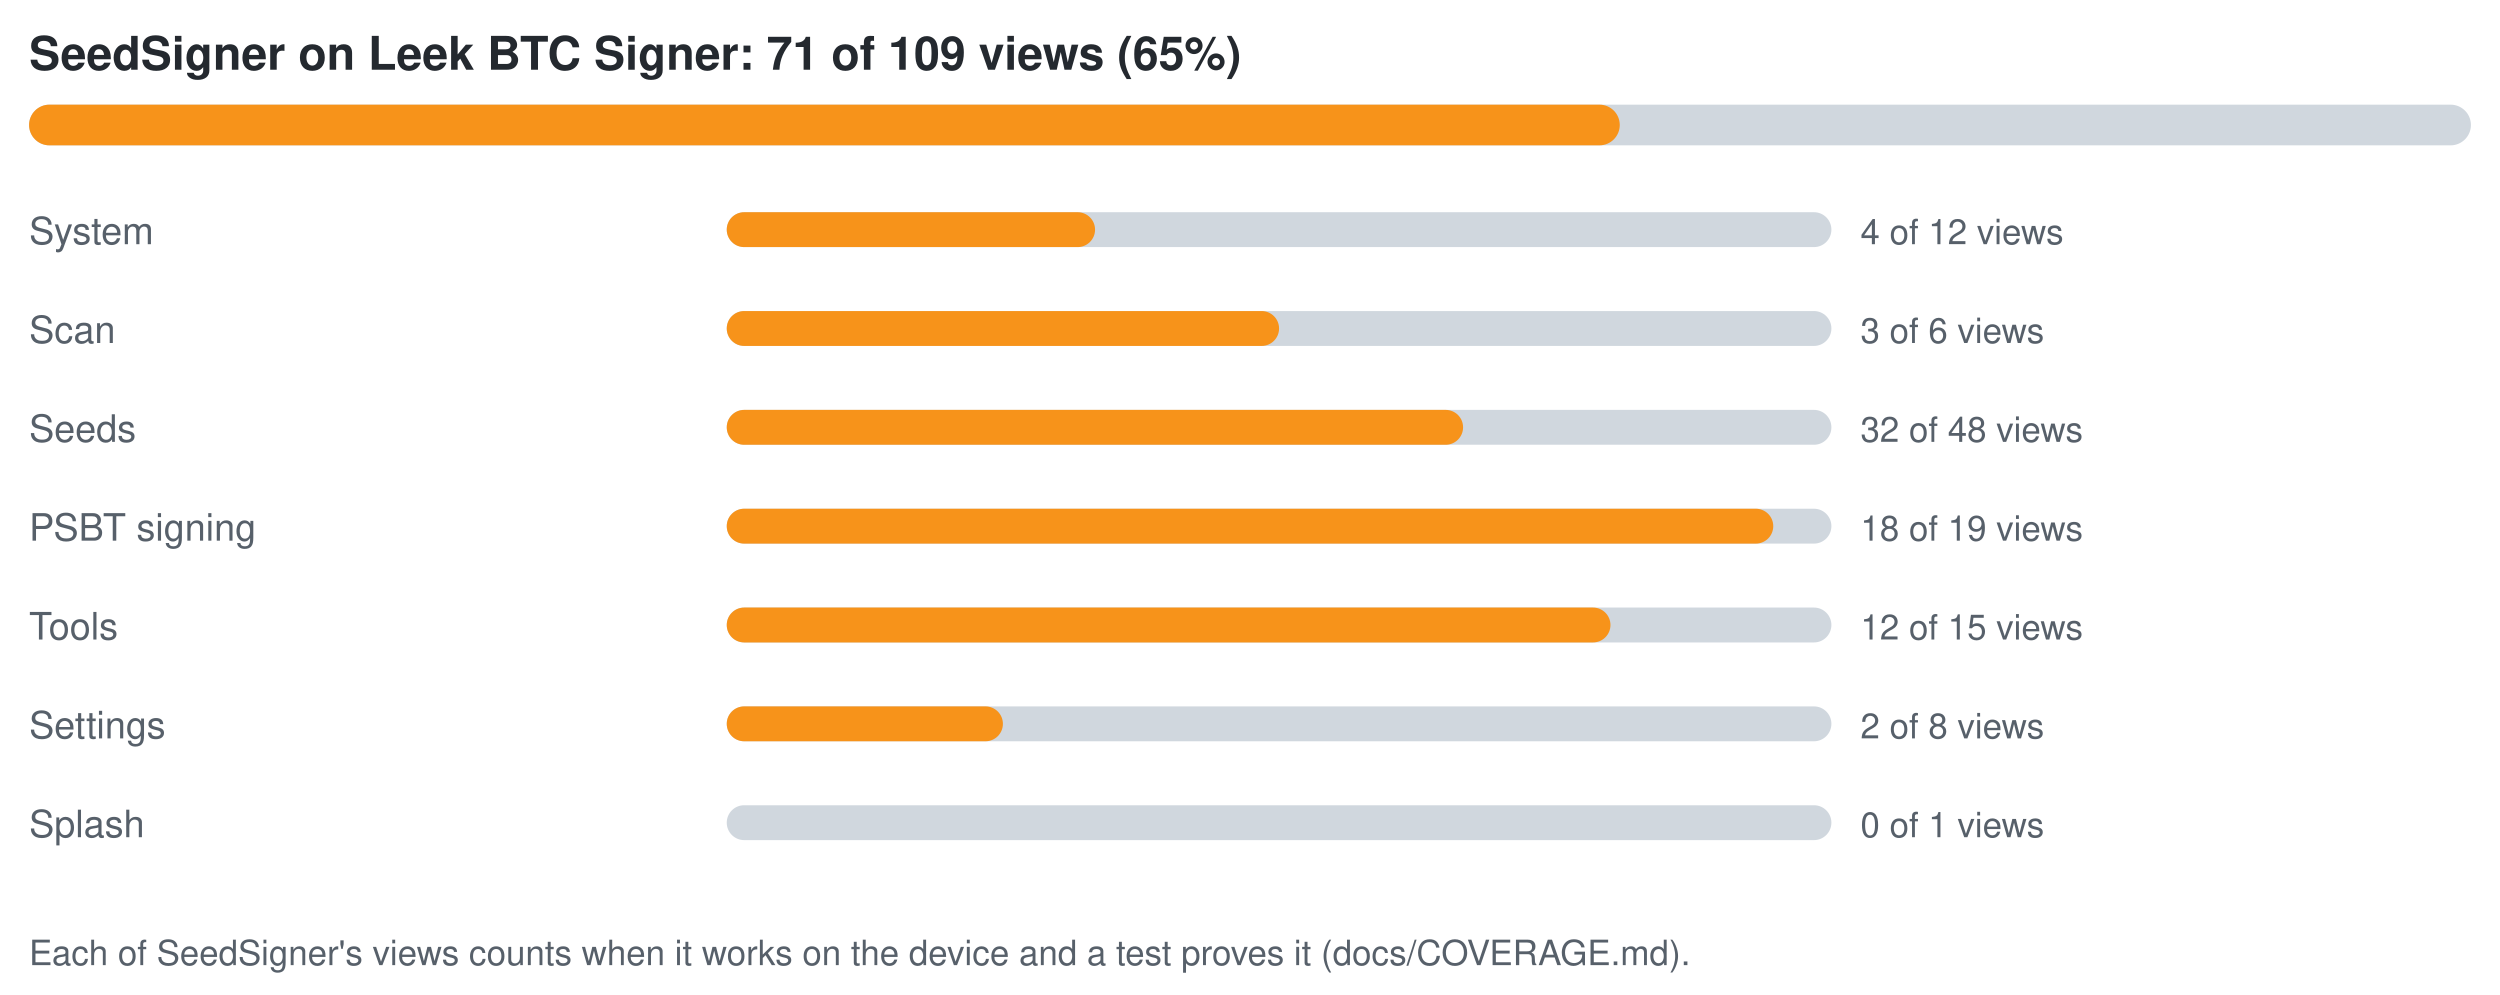
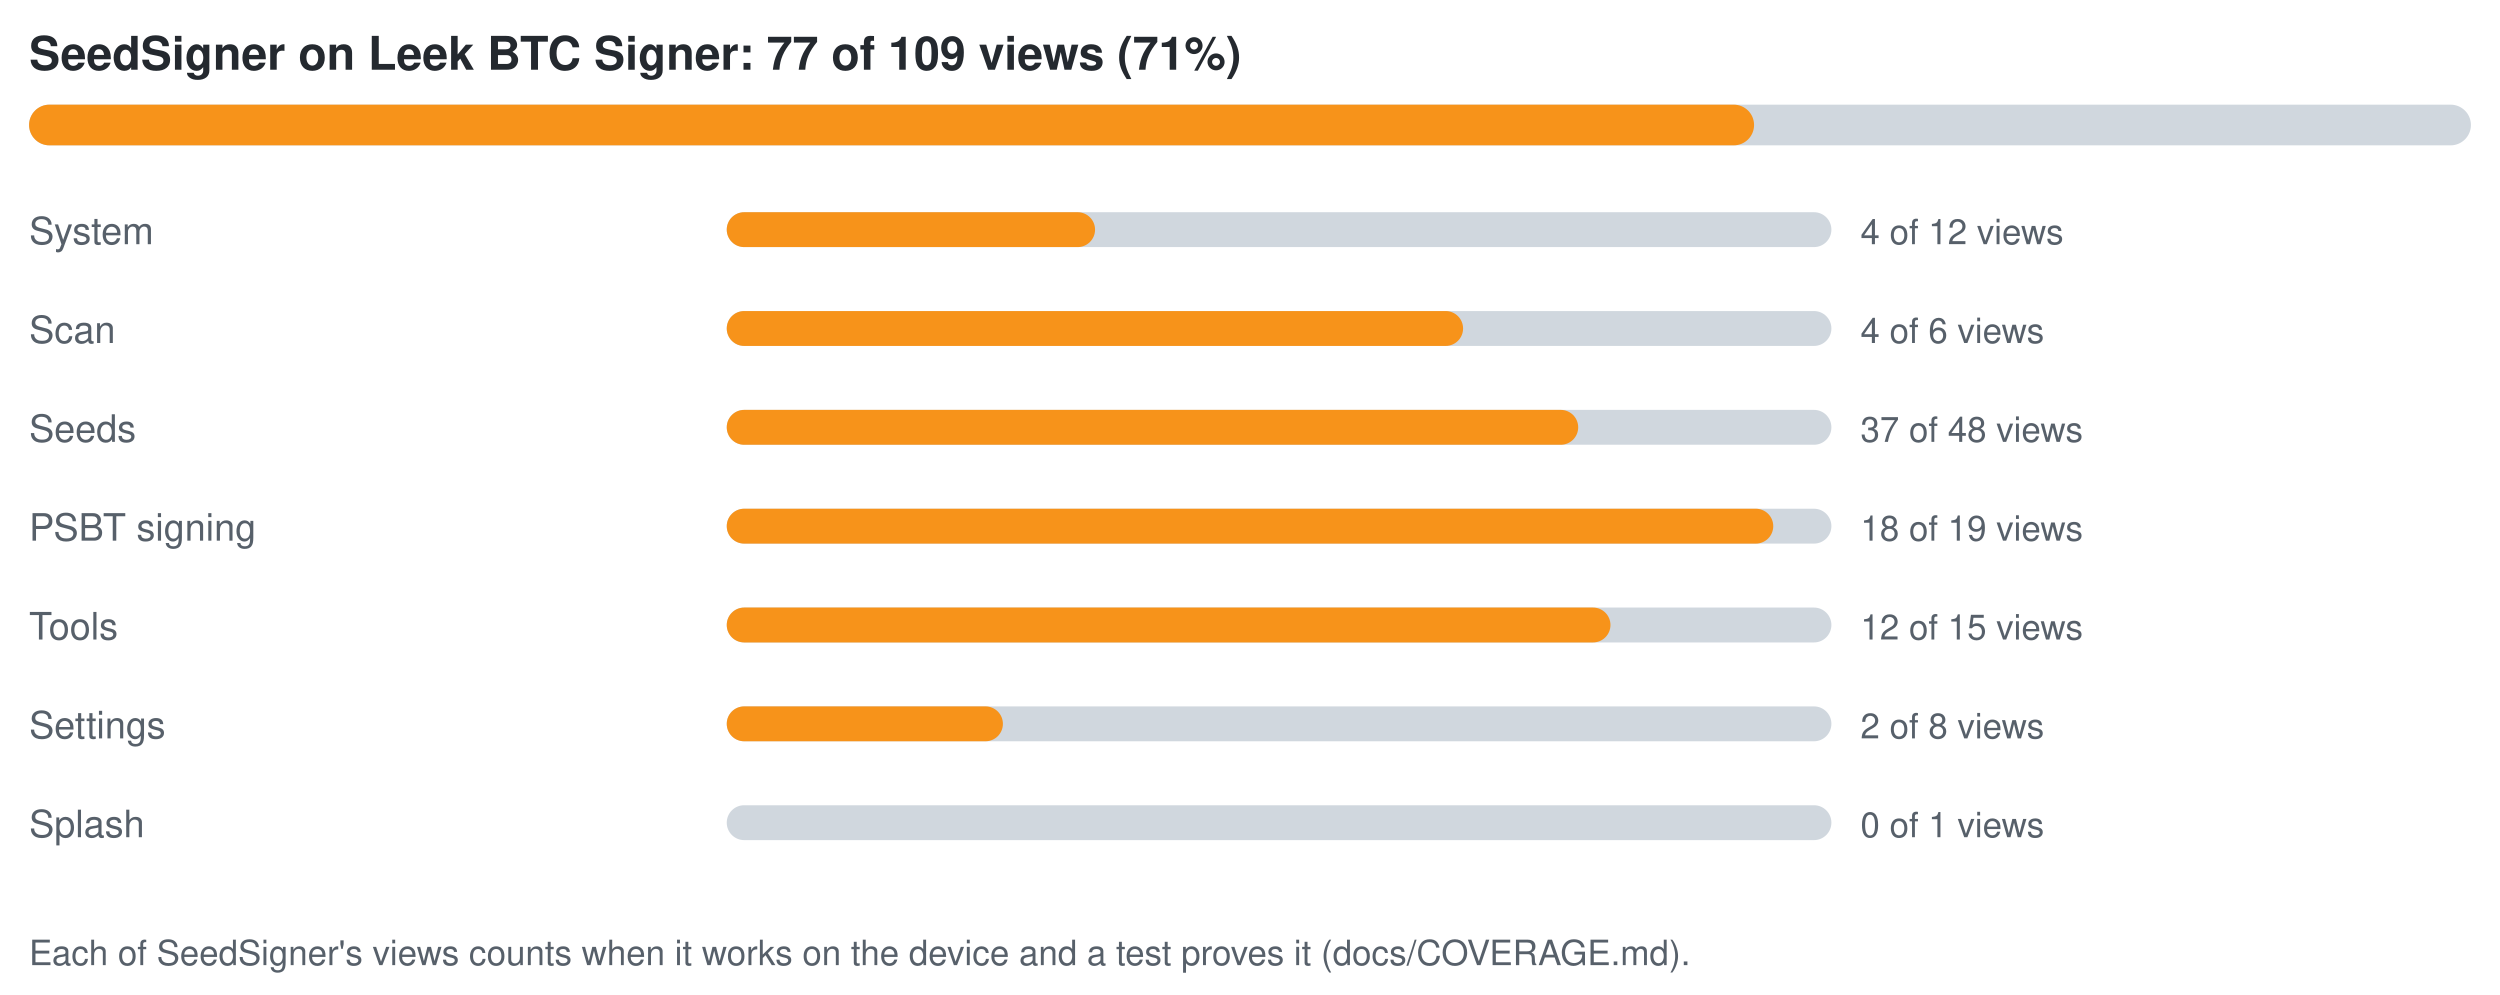
<svg xmlns="http://www.w3.org/2000/svg" width="860" height="342" viewBox="0 0 860 342" font-family="-apple-system,Segoe UI,Helvetica,Arial,sans-serif">
  <style>.t{fill:#57606a;font-size:13px}.h{fill:#24292f;font-size:16px;font-weight:600}.n{fill:#57606a;font-size:12px}.track{fill:#d0d7de}.done{fill:#f7931a}@media (prefers-color-scheme:dark){.t,.n{fill:#9198a1}.h{fill:#e6edf3}.track{fill:#30363d}}</style>
-   <text class="h" x="10" y="24">SeedSigner on Leek BTC Signer: 71 of 109 views (65%)</text>
+   <text class="h" x="10" y="24">SeedSigner on Leek BTC Signer: 77 of 109 views (71%)</text>
  <rect class="track" x="10" y="36" width="840" height="14" rx="7" />
-   <rect class="done" x="10" y="36" width="547.2" height="14" rx="7" />
+   <rect class="done" x="10" y="36" width="593.4" height="14" rx="7" />
  <text class="t" x="10" y="84">System</text>
  <rect class="track" x="250" y="73" width="380" height="12" rx="6" />
  <rect class="done" x="250" y="73" width="126.7" height="12" rx="6" />
  <text class="n" x="640" y="84">4 of 12 views</text>
  <text class="t" x="10" y="118">Scan</text>
  <rect class="track" x="250" y="107" width="380" height="12" rx="6" />
-   <rect class="done" x="250" y="107" width="190.0" height="12" rx="6" />
-   <text class="n" x="640" y="118">3 of 6 views</text>
+   <rect class="done" x="250" y="107" width="253.3" height="12" rx="6" />
+   <text class="n" x="640" y="118">4 of 6 views</text>
  <text class="t" x="10" y="152">Seeds</text>
  <rect class="track" x="250" y="141" width="380" height="12" rx="6" />
-   <rect class="done" x="250" y="141" width="253.3" height="12" rx="6" />
-   <text class="n" x="640" y="152">32 of 48 views</text>
+   <rect class="done" x="250" y="141" width="292.9" height="12" rx="6" />
+   <text class="n" x="640" y="152">37 of 48 views</text>
  <text class="t" x="10" y="186">PSBT signing</text>
  <rect class="track" x="250" y="175" width="380" height="12" rx="6" />
  <rect class="done" x="250" y="175" width="360.0" height="12" rx="6" />
  <text class="n" x="640" y="186">18 of 19 views</text>
  <text class="t" x="10" y="220">Tools</text>
  <rect class="track" x="250" y="209" width="380" height="12" rx="6" />
  <rect class="done" x="250" y="209" width="304.0" height="12" rx="6" />
  <text class="n" x="640" y="220">12 of 15 views</text>
  <text class="t" x="10" y="254">Settings</text>
  <rect class="track" x="250" y="243" width="380" height="12" rx="6" />
  <rect class="done" x="250" y="243" width="95.0" height="12" rx="6" />
  <text class="n" x="640" y="254">2 of 8 views</text>
  <text class="t" x="10" y="288">Splash</text>
  <rect class="track" x="250" y="277" width="380" height="12" rx="6" />
  <text class="n" x="640" y="288">0 of 1 views</text>
  <text class="n" x="10" y="332">Each of SeedSigner's views counts when it works on the device and a test proves it (docs/COVERAGE.md).</text>
</svg>
